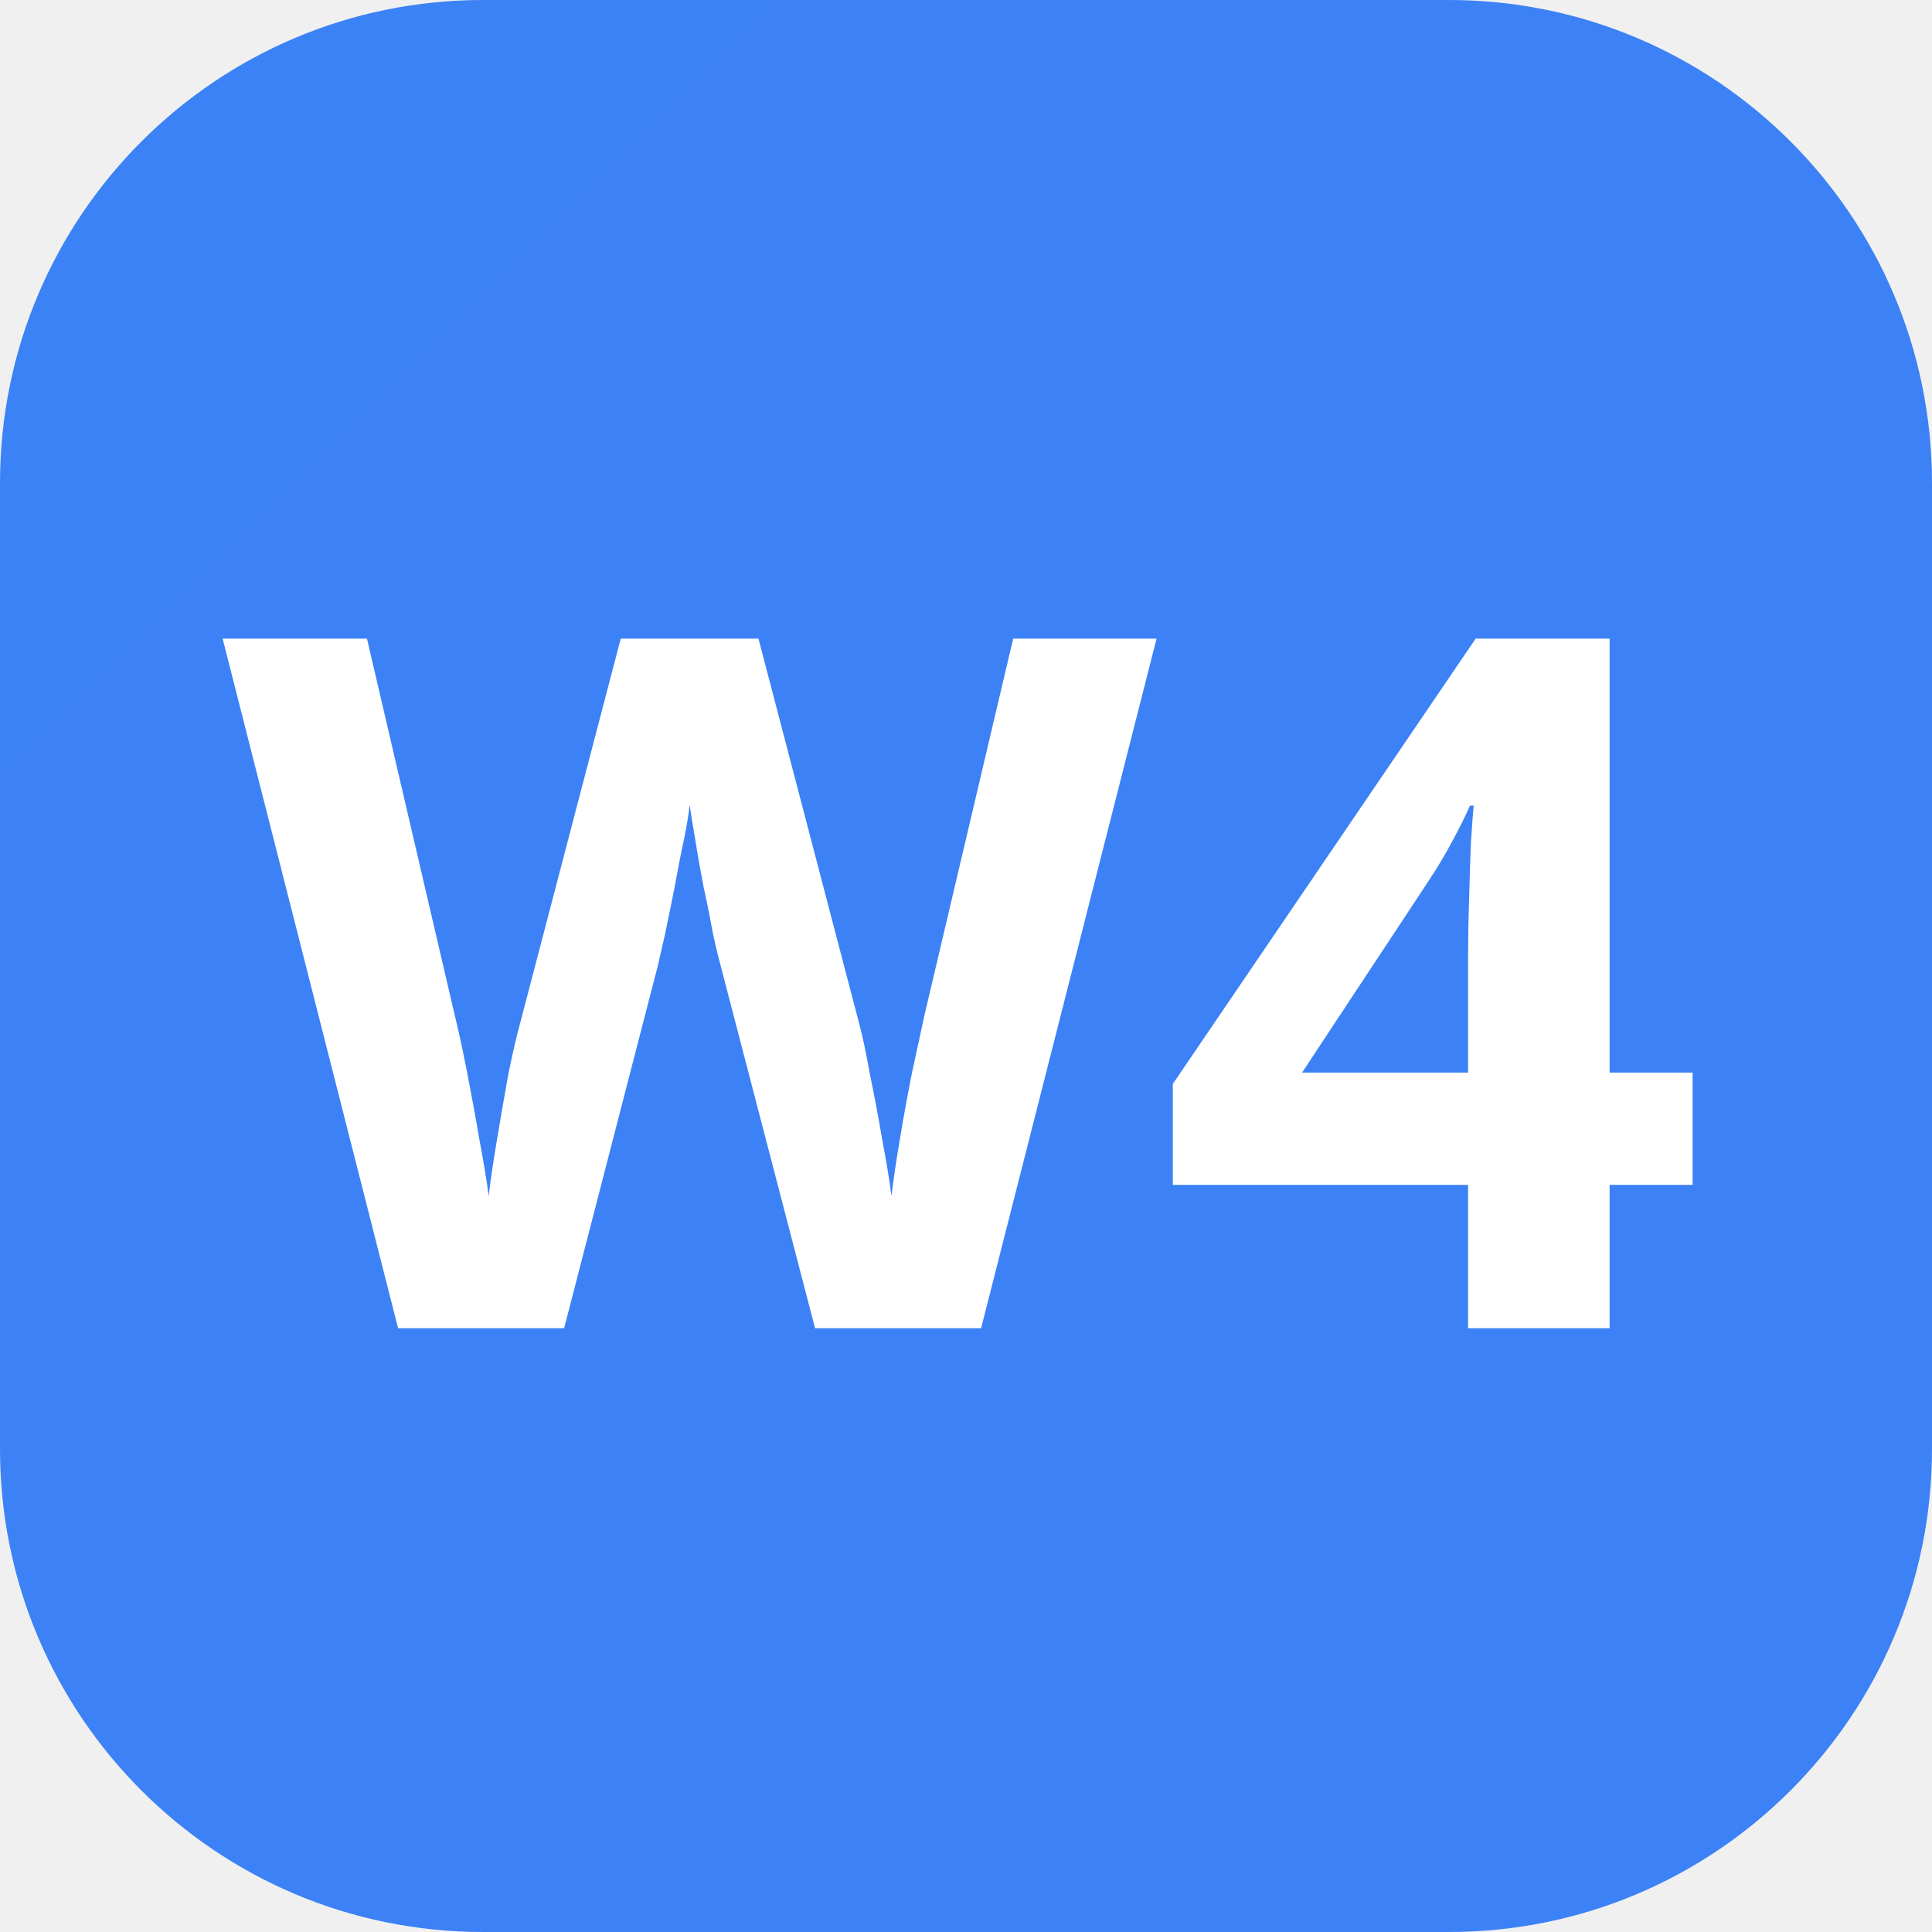
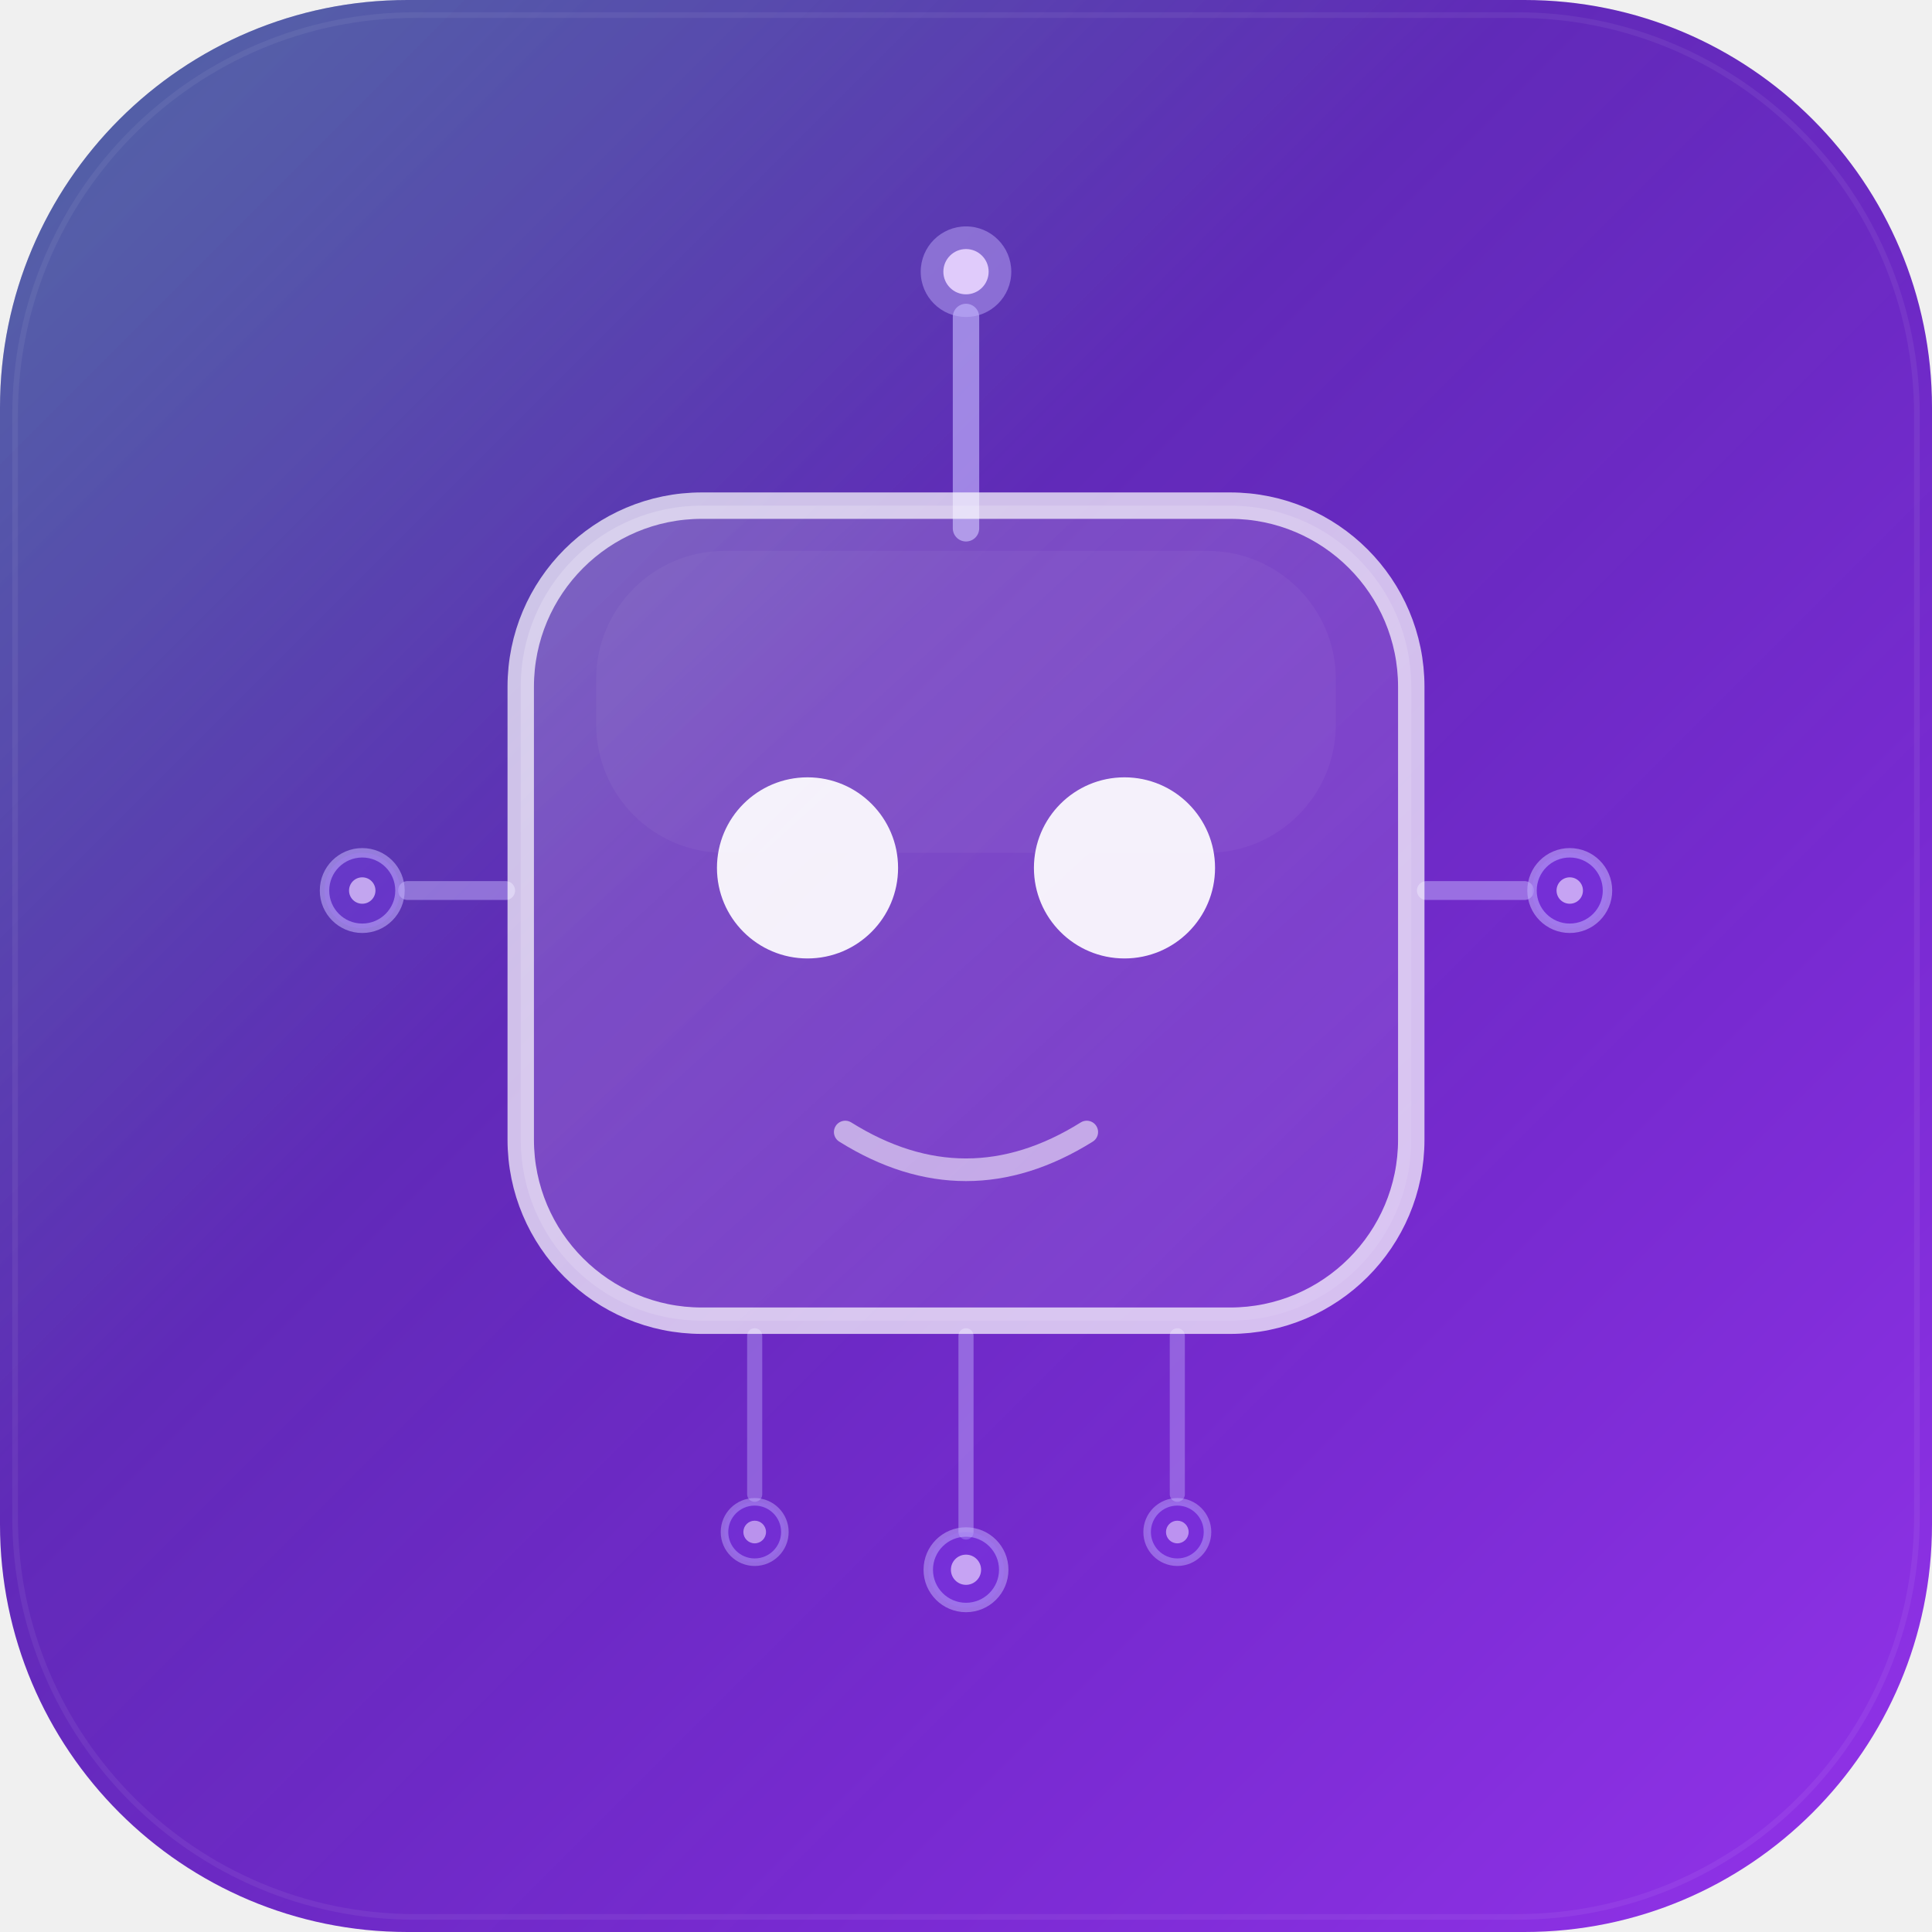
- <svg xmlns="http://www.w3.org/2000/svg" viewBox="0 0 32 32" fill="none">
-   <rect width="32" height="32" rx="8" fill="url(#g)" />
-   <text x="16" y="22" text-anchor="middle" font-family="sans-serif" font-weight="700" font-size="16" fill="#fff">W4</text>
+ <svg xmlns="http://www.w3.org/2000/svg" viewBox="0 0 512 512" fill="none">
  <defs>
-     <linearGradient id="g" x1="0" y1="0" x2="32" y2="32">
-       <stop stop-color="#3b82f6" />
-       <stop offset="1" stop-color="#8b5cf6" />
+     <linearGradient id="bg" x1="0" y1="0" x2="512" y2="512" gradientUnits="userSpaceOnUse">
+       <stop offset="0" stop-color="#1e3a8a" />
+       <stop offset="0.4" stop-color="#5b21b6" />
+       <stop offset="1" stop-color="#9333ea" />
    </linearGradient>
+     <linearGradient id="shine" x1="40" y1="40" x2="360" y2="360" gradientUnits="userSpaceOnUse">
+       <stop offset="0" stop-color="#fff" stop-opacity="0.2" />
+       <stop offset="0.5" stop-color="#fff" stop-opacity="0.04" />
+       <stop offset="1" stop-color="#fff" stop-opacity="0" />
+     </linearGradient>
+     <linearGradient id="faceGrad" x1="156" y1="130" x2="356" y2="350" gradientUnits="userSpaceOnUse">
+       <stop offset="0" stop-color="#fff" stop-opacity="0.2" />
+       <stop offset="1" stop-color="#fff" stop-opacity="0.08" />
+     </linearGradient>
+     <clipPath id="clip">
+       <rect width="512" height="512" rx="108" />
+     </clipPath>
  </defs>
+   <rect width="512" height="512" rx="108" fill="url(#bg)" />
+   <rect width="512" height="512" rx="108" fill="url(#shine)" />
+   <g clip-path="url(#clip)">
+     <rect x="4" y="4" width="504" height="504" rx="106" fill="none" stroke="#fff" stroke-opacity="0.06" stroke-width="1.5" />
+     <line x1="134" y1="236" x2="108" y2="236" stroke="#c4b5fd" stroke-opacity="0.5" stroke-width="5" stroke-linecap="round" />
+     <circle cx="96" cy="236" r="10" fill="#7c3aed" fill-opacity="0.35" stroke="#c4b5fd" stroke-opacity="0.55" stroke-width="2.5" />
+     <circle cx="96" cy="236" r="3.5" fill="#e9d5ff" fill-opacity="0.7" />
+     <line x1="378" y1="236" x2="404" y2="236" stroke="#c4b5fd" stroke-opacity="0.5" stroke-width="5" stroke-linecap="round" />
+     <circle cx="416" cy="236" r="10" fill="#7c3aed" fill-opacity="0.35" stroke="#c4b5fd" stroke-opacity="0.55" stroke-width="2.5" />
+     <circle cx="416" cy="236" r="3.5" fill="#e9d5ff" fill-opacity="0.7" />
+     <line x1="200" y1="354" x2="200" y2="396" stroke="#c4b5fd" stroke-opacity="0.4" stroke-width="4" stroke-linecap="round" />
+     <circle cx="200" cy="406" r="8" fill="#7c3aed" fill-opacity="0.3" stroke="#c4b5fd" stroke-opacity="0.45" stroke-width="2" />
+     <circle cx="200" cy="406" r="3" fill="#e9d5ff" fill-opacity="0.6" />
+     <line x1="256" y1="354" x2="256" y2="406" stroke="#c4b5fd" stroke-opacity="0.45" stroke-width="4" stroke-linecap="round" />
+     <circle cx="256" cy="416" r="10" fill="#7c3aed" fill-opacity="0.35" stroke="#c4b5fd" stroke-opacity="0.5" stroke-width="2.5" />
+     <circle cx="256" cy="416" r="4" fill="#e9d5ff" fill-opacity="0.7" />
+     <line x1="312" y1="354" x2="312" y2="396" stroke="#c4b5fd" stroke-opacity="0.4" stroke-width="4" stroke-linecap="round" />
+     <circle cx="312" cy="406" r="8" fill="#7c3aed" fill-opacity="0.3" stroke="#c4b5fd" stroke-opacity="0.45" stroke-width="2" />
+     <circle cx="312" cy="406" r="3" fill="#e9d5ff" fill-opacity="0.6" />
+     <line x1="256" y1="140" x2="256" y2="84" stroke="#c4b5fd" stroke-opacity="0.65" stroke-width="7" stroke-linecap="round" />
+     <circle cx="256" cy="72" r="12" fill="#c4b5fd" fill-opacity="0.45" />
+     <circle cx="256" cy="72" r="6" fill="#e9d5ff" fill-opacity="0.9" />
+     <rect x="138" y="134" width="236" height="216" rx="48" fill="url(#faceGrad)" stroke="#fff" stroke-opacity="0.7" stroke-width="7" />
+     <rect x="158" y="146" width="196" height="80" rx="34" fill="#fff" fill-opacity="0.04" />
+     <circle cx="214" cy="230" r="24" fill="#fff" fill-opacity="0.92" />
+     <circle cx="298" cy="230" r="24" fill="#fff" fill-opacity="0.92" />
+     <path d="M224 300 Q256 320 288 300" fill="none" stroke="#fff" stroke-opacity="0.55" stroke-width="6" stroke-linecap="round" />
+   </g>
</svg>
